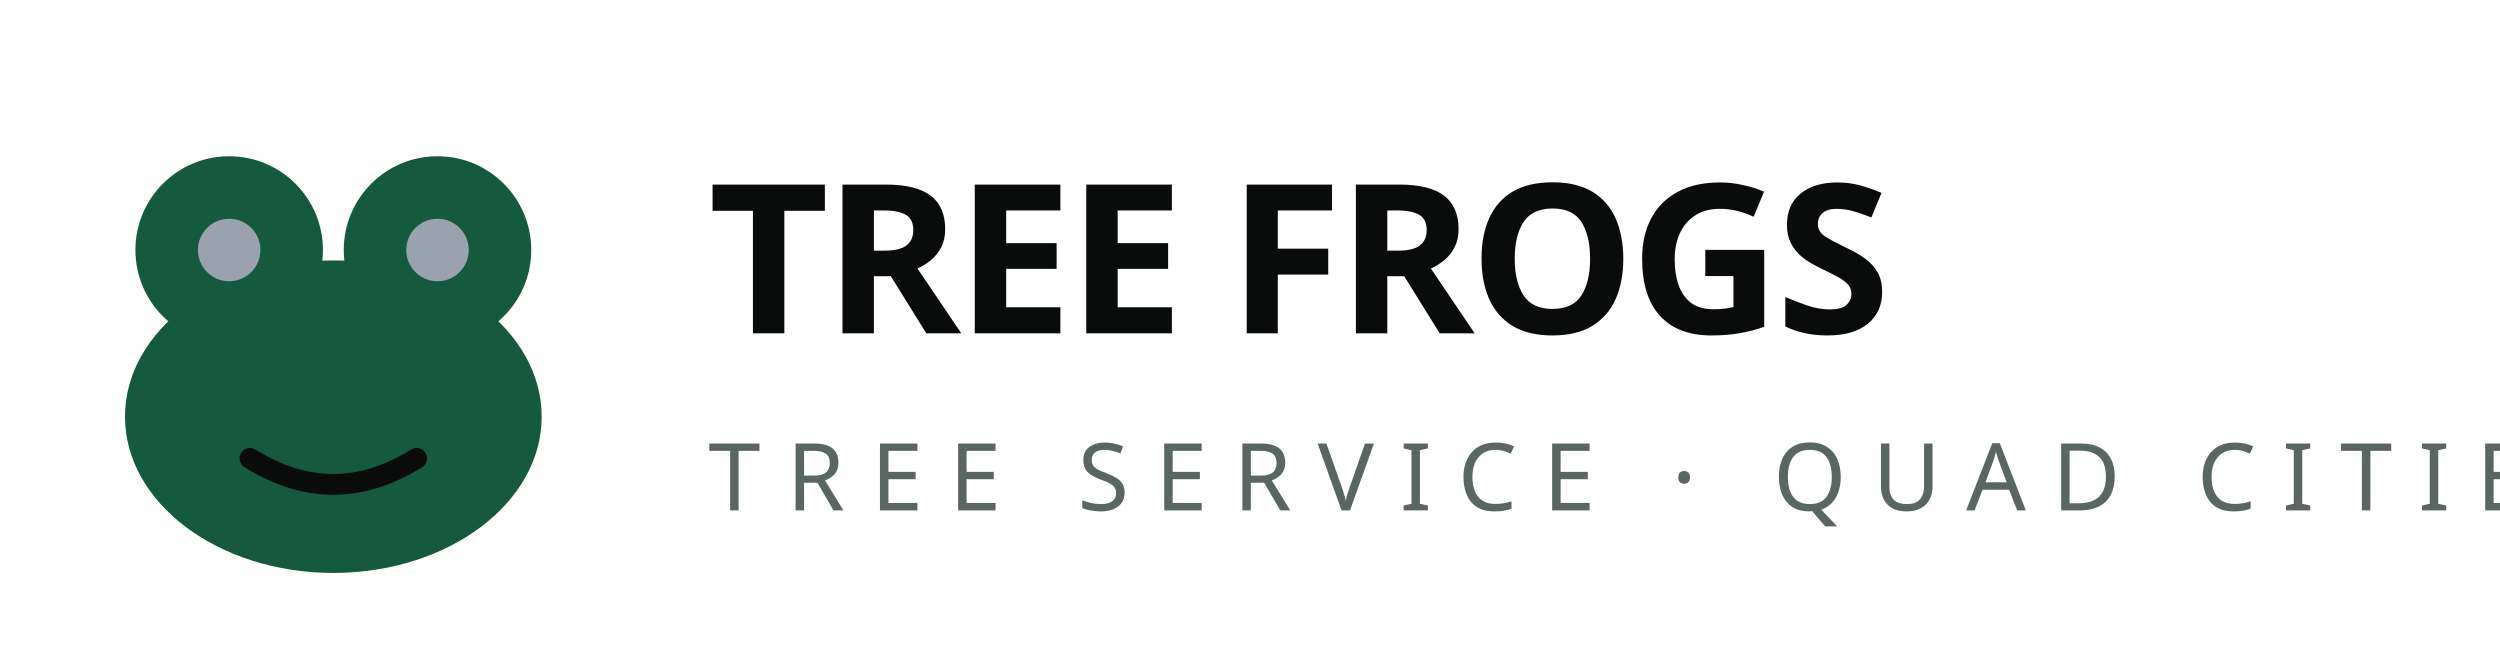
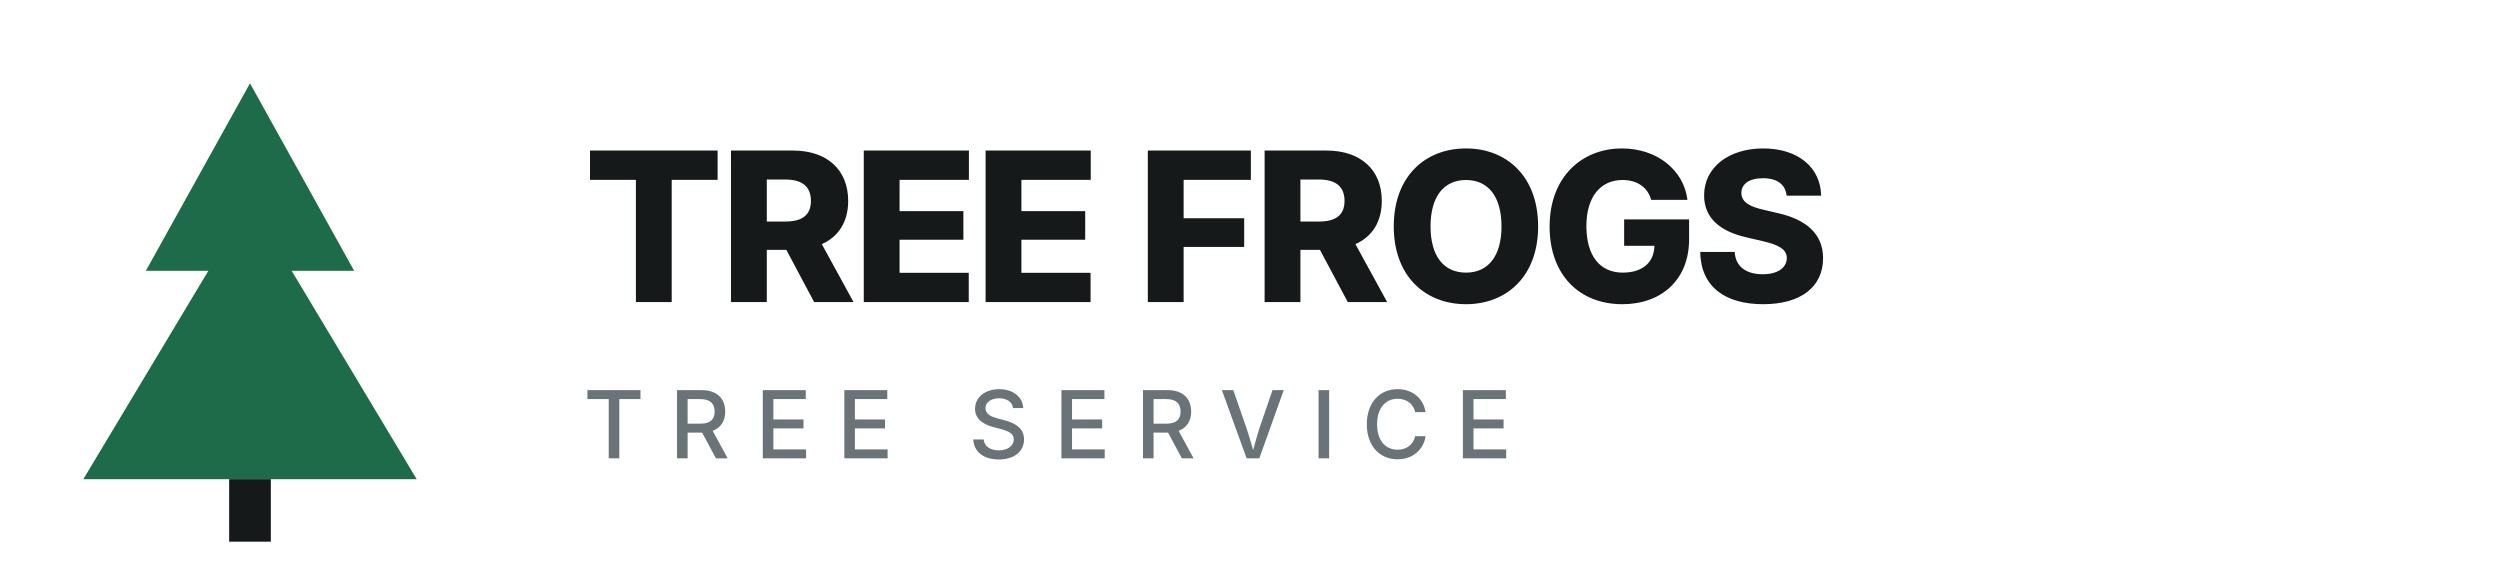
- <svg xmlns="http://www.w3.org/2000/svg" viewBox="0 0 240 64" role="img" aria-label="Tree Frogs Tree Service">
-   <g fill="#155a3f">
-     <ellipse cx="32" cy="40" rx="20" ry="15" />
-     <circle cx="22" cy="24" r="9" />
-     <circle cx="42" cy="24" r="9" />
+ <svg xmlns="http://www.w3.org/2000/svg" viewBox="0 0 240 56" role="img" aria-label="Tree Frogs Tree Service">
+   <g transform="translate(0 4)">
+     <g fill="#1d6b48">
+       <path d="M24 4 L34 22 L28 22 L40 42 L8 42 L20 22 L14 22 Z" />
+     </g>
+     <rect x="22" y="42" width="4" height="6" fill="#15191a" />
  </g>
-   <circle cx="22" cy="24" r="3" fill="#9aa3ad" />
-   <circle cx="42" cy="24" r="3" fill="#9aa3ad" />
-   <path d="M24 44 Q32 49 40 44" stroke="#0a0c0b" stroke-width="2" fill="none" stroke-linecap="round" />
-   <text x="68" y="32" font-family="'Segoe UI', system-ui, sans-serif" font-weight="800" font-size="20" letter-spacing="-0.5" fill="#0a0c0b">TREE FROGS</text>
-   <text x="68" y="49" font-family="'Segoe UI', system-ui, sans-serif" font-weight="500" font-size="9" letter-spacing="2.5" fill="#5a6661">TREE SERVICE · QUAD CITIES</text>
+   <text x="56" y="29" font-family="-apple-system, BlinkMacSystemFont, 'Inter', 'Segoe UI', Arial, sans-serif" font-weight="800" font-size="20" letter-spacing="-0.5" fill="#15191a">TREE FROGS</text>
+   <text x="56" y="44" font-family="-apple-system, BlinkMacSystemFont, 'Inter', 'Segoe UI', Arial, sans-serif" font-weight="500" font-size="9" letter-spacing="2.4" fill="#6a7378">TREE SERVICE</text>
</svg>
